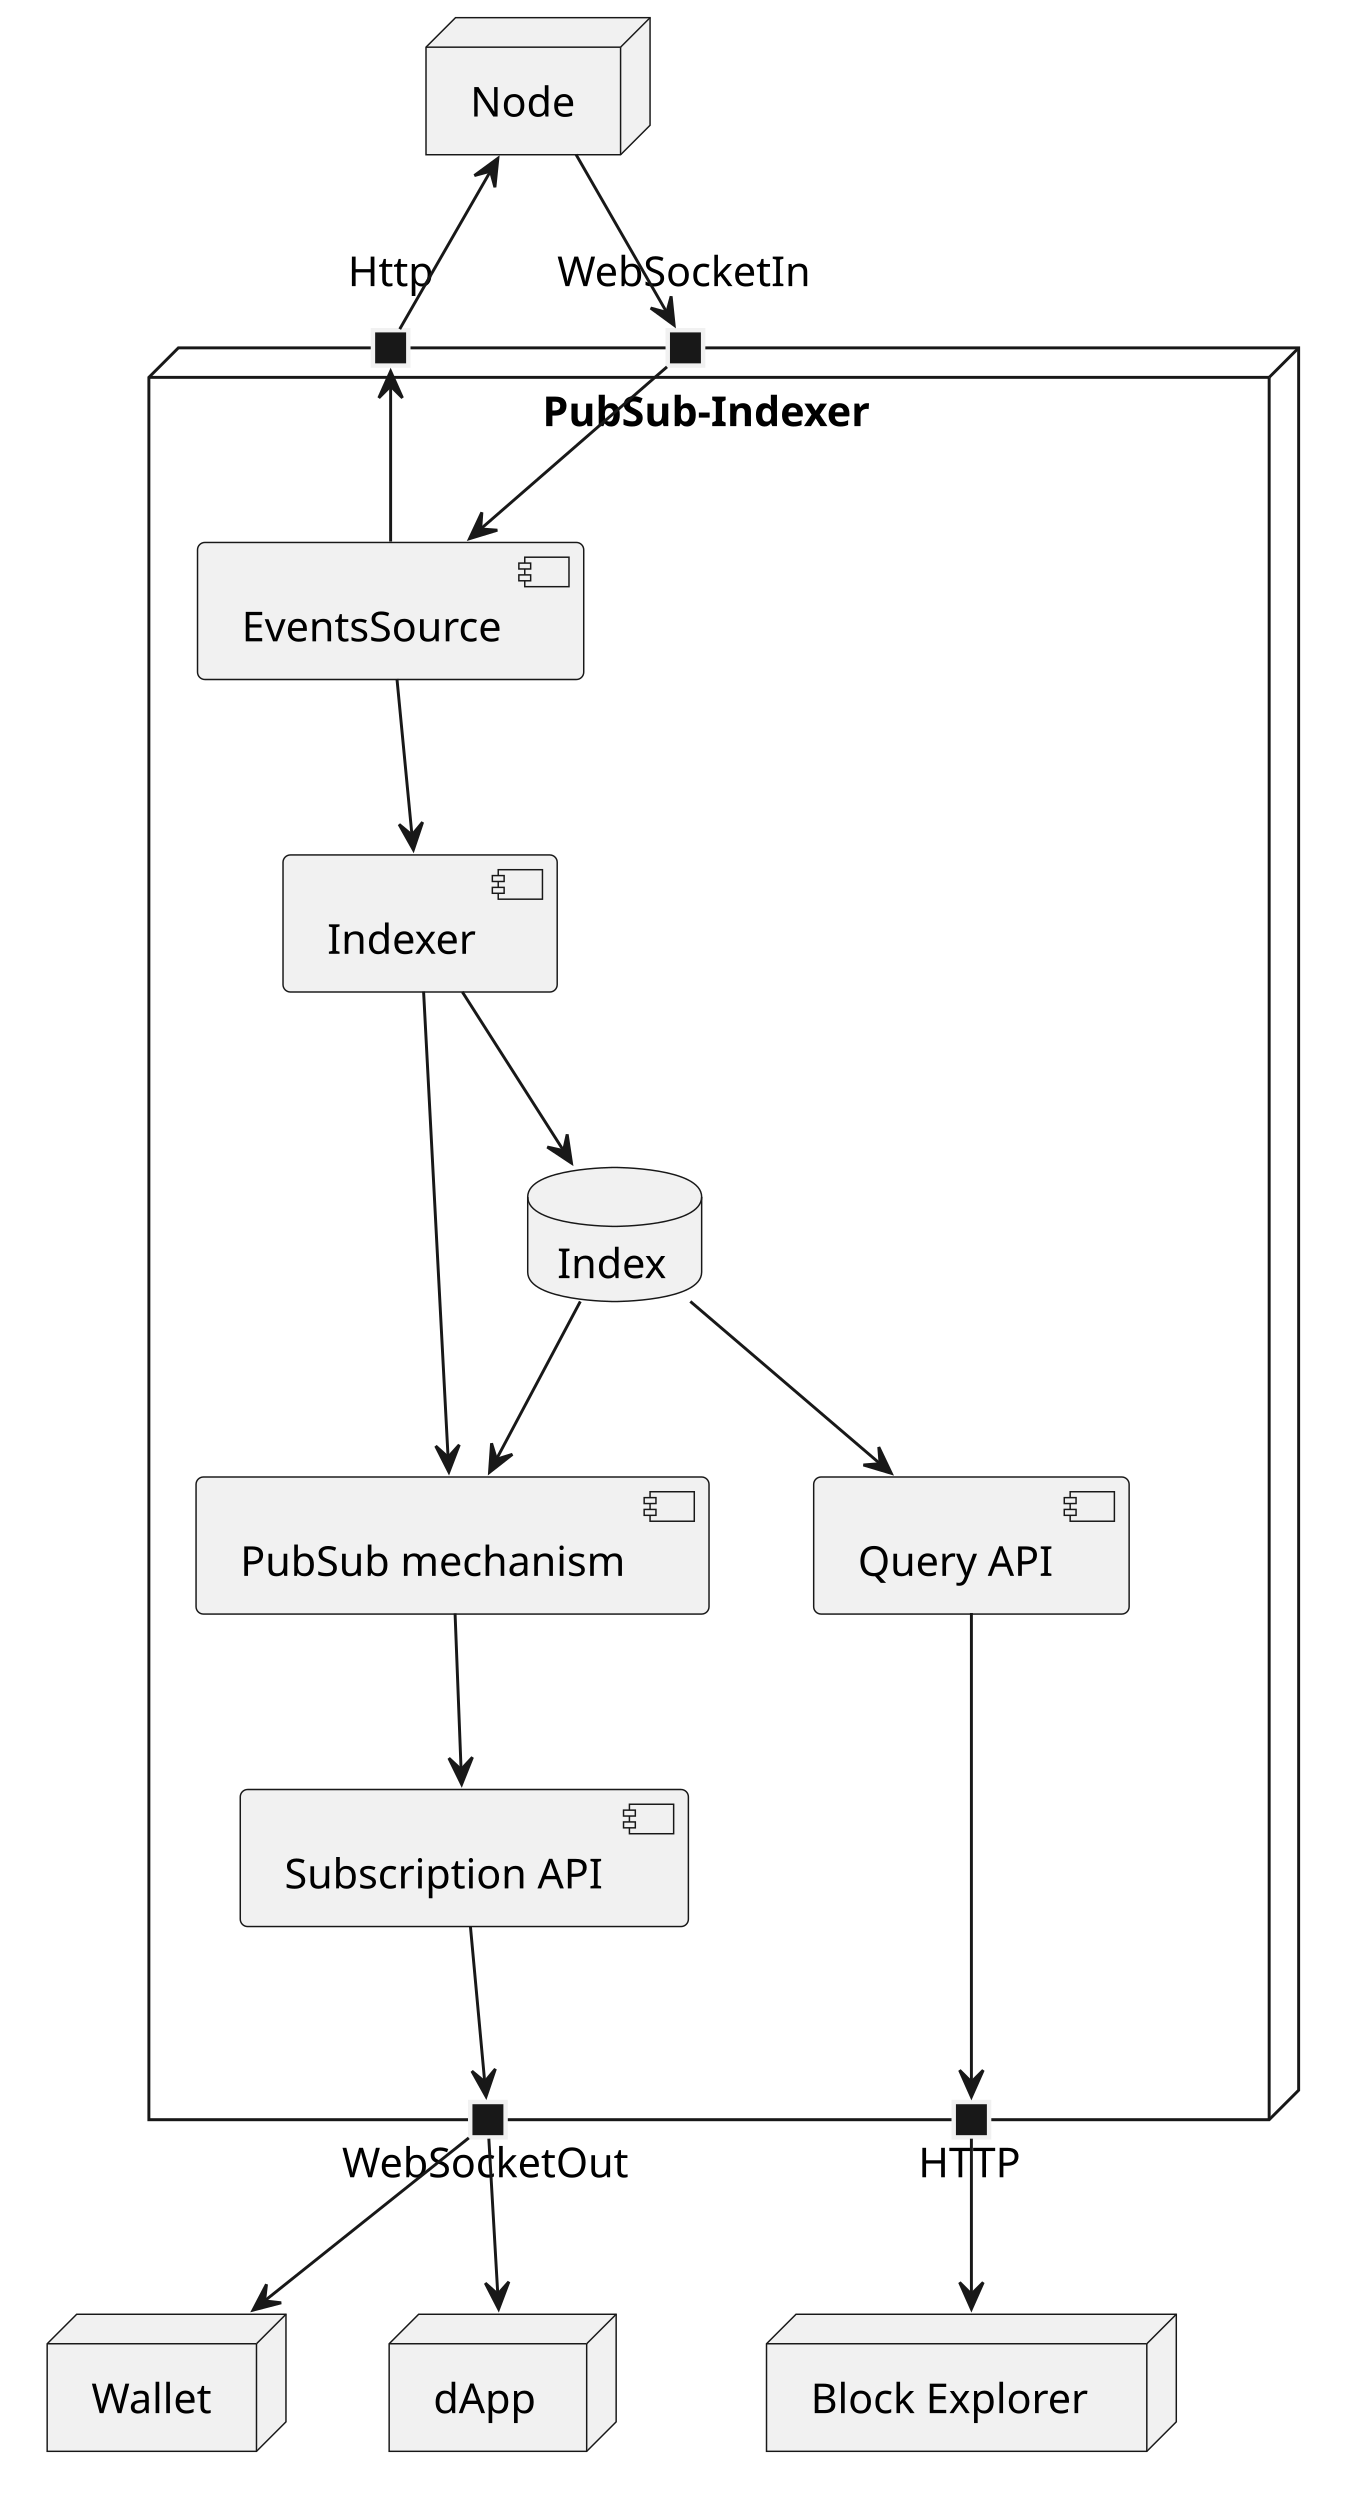
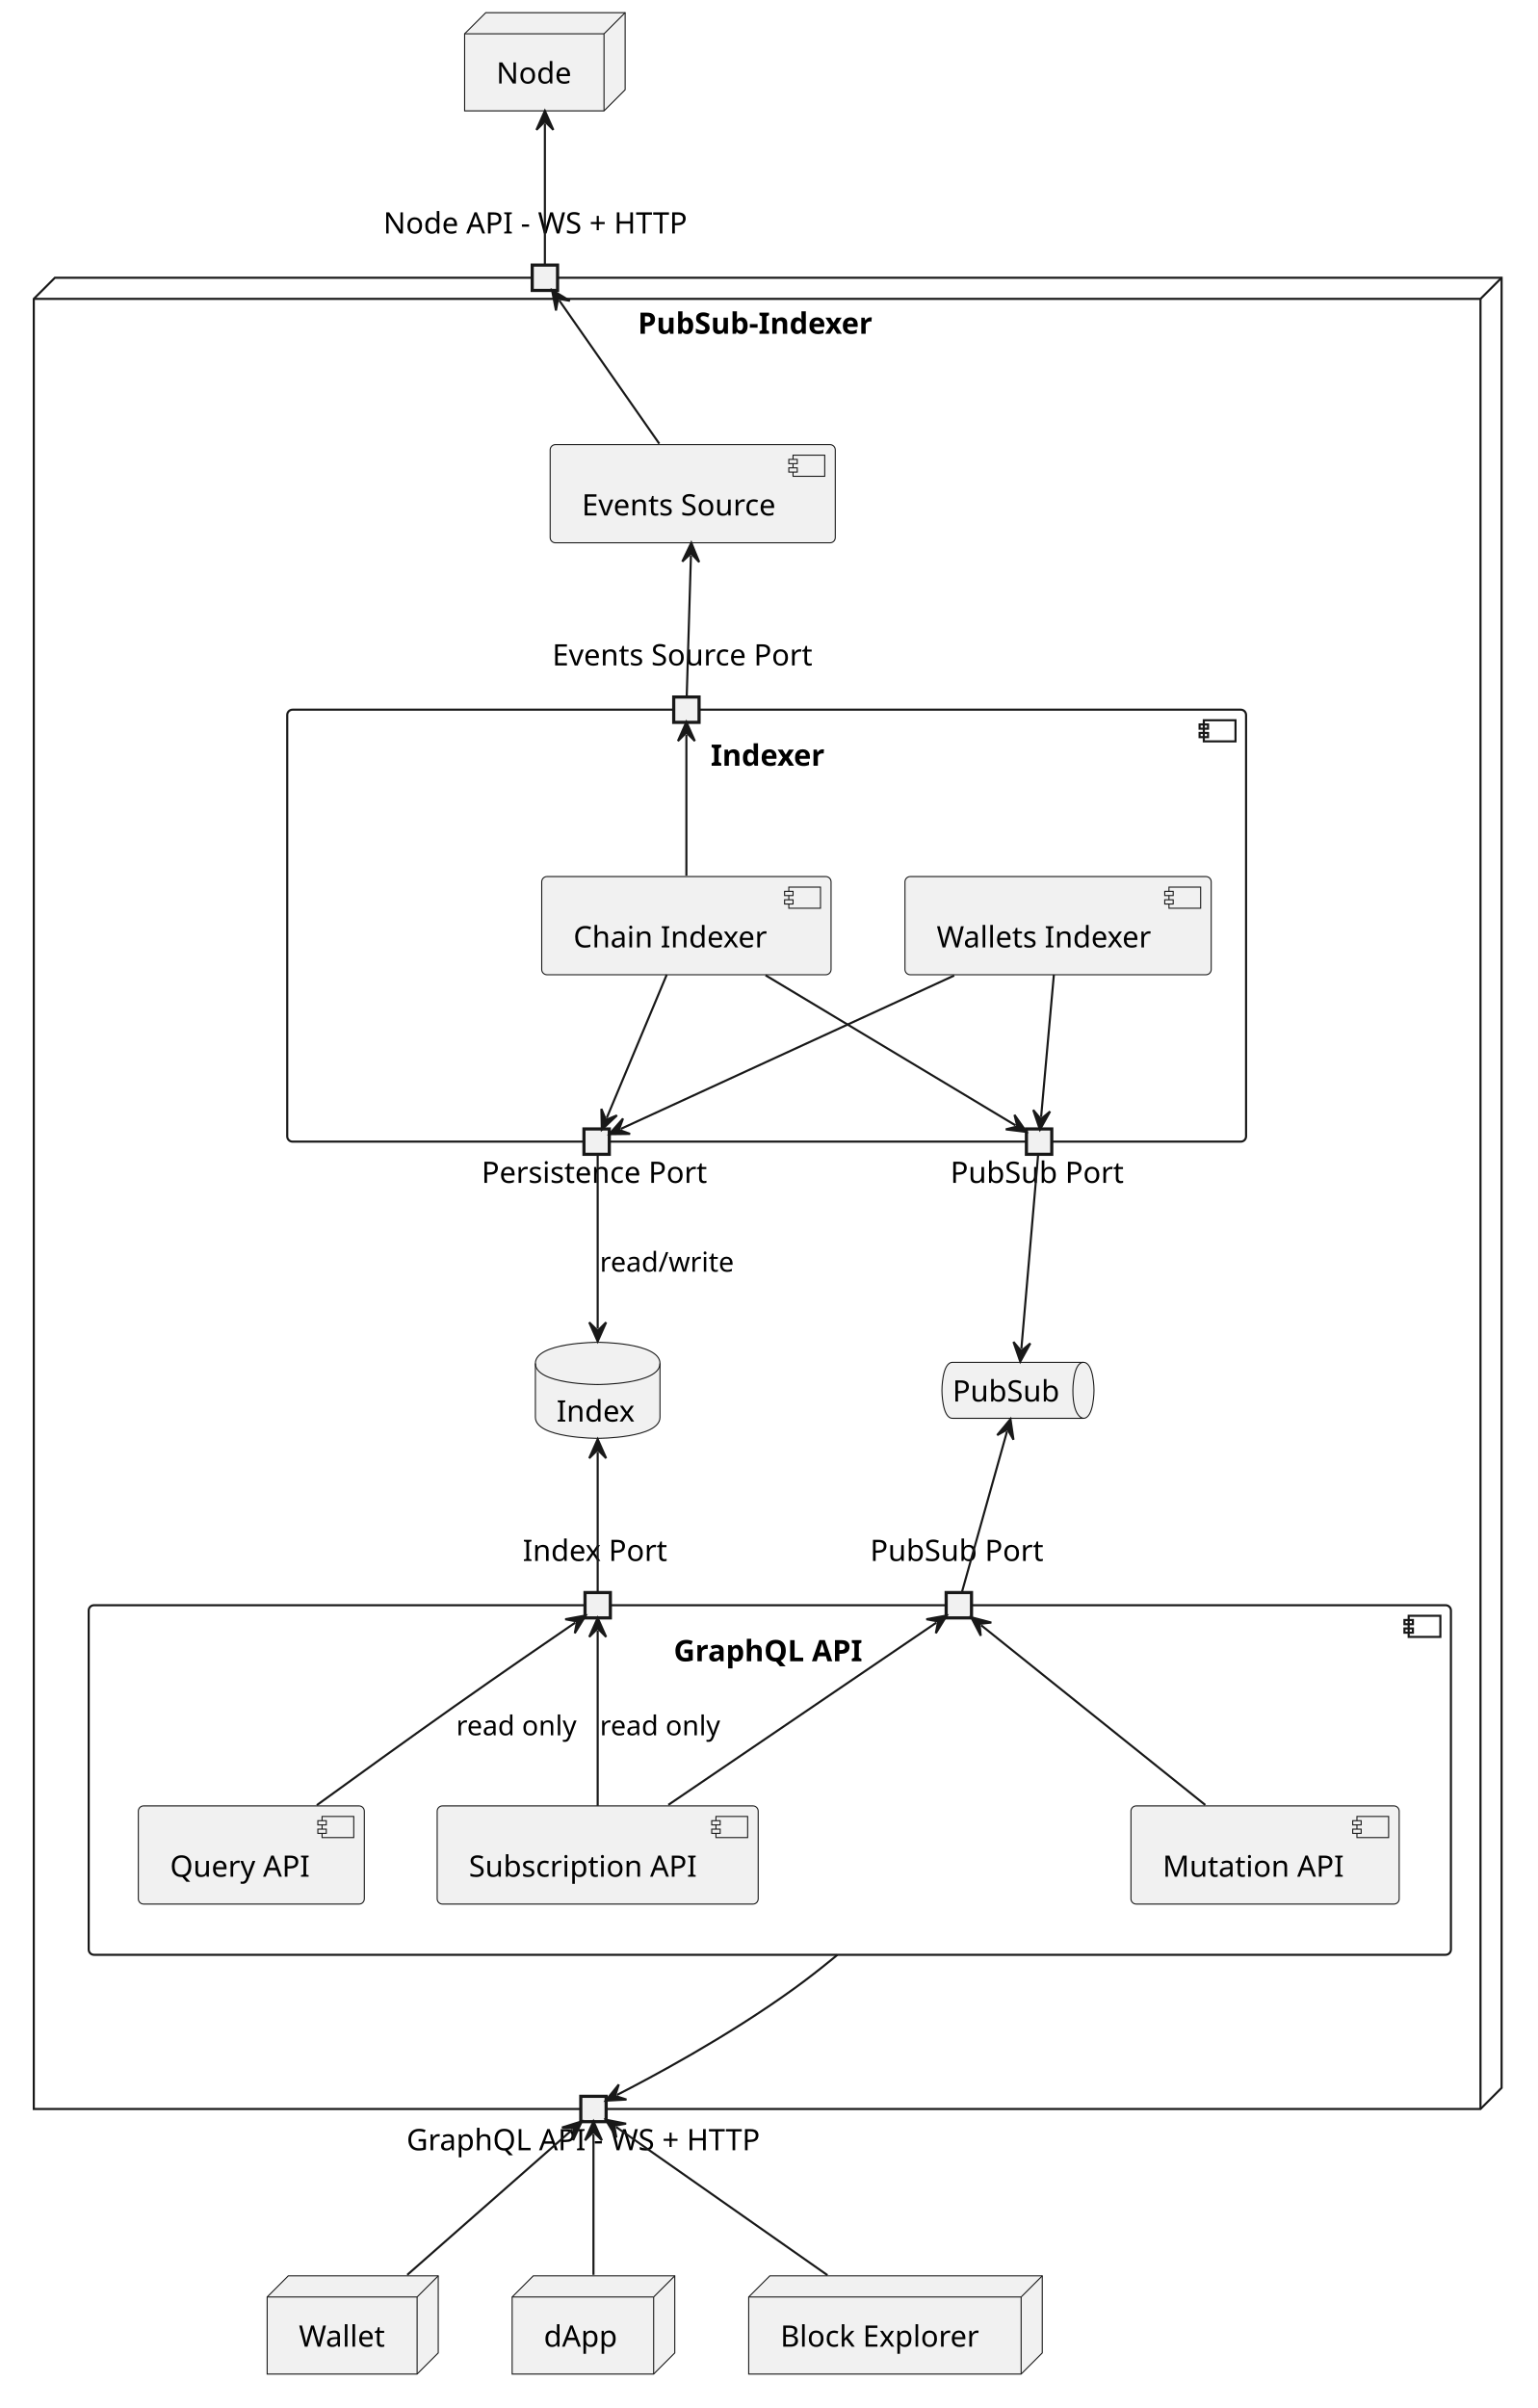
- <svg xmlns="http://www.w3.org/2000/svg" contentStyleType="text/css" height="848px" preserveAspectRatio="none" style="width:457px;height:848px;background:#FFFFFF;" version="1.1" viewBox="0 0 457 848" width="457px" zoomAndPan="magnify">
+ <svg xmlns="http://www.w3.org/2000/svg" contentStyleType="text/css" height="1140px" preserveAspectRatio="none" style="width:728px;height:1140px;background:#FFFFFF;" version="1.1" viewBox="0 0 728 1140" width="728px" zoomAndPan="magnify">
  <defs />
  <g>
    <g id="cluster_PubSub-Indexer">
-       <polygon points="50.5,128,60.5,118,440.5,118,440.5,709,430.5,719,50.5,719,50.5,128" style="stroke:#181818;stroke-width:1.0;fill:none;" />
-       <line style="stroke:#181818;stroke-width:1.0;fill:none;" x1="430.5" x2="440.5" y1="128" y2="118" />
-       <line style="stroke:#181818;stroke-width:1.0;fill:none;" x1="50.5" x2="430.5" y1="128" y2="128" />
-       <line style="stroke:#181818;stroke-width:1.0;fill:none;" x1="430.5" x2="430.5" y1="128" y2="719" />
-       <text fill="#000000" font-family="sans-serif" font-size="14" font-weight="bold" lengthAdjust="spacing" textLength="115" x="184" y="144.535">PubSub-Indexer</text>
-     </g>
-     <text fill="#000000" font-family="sans-serif" font-size="14" lengthAdjust="spacing" textLength="29" x="118" y="97.047">Http</text>
-     <rect fill="#181818" height="12" style="stroke:#F1F1F1;stroke-width:1.5;" width="12" x="126.5" y="112" />
-     <text fill="#000000" font-family="sans-serif" font-size="14" lengthAdjust="spacing" textLength="87" x="189" y="97.047">WebSocketIn</text>
-     <rect fill="#181818" height="12" style="stroke:#F1F1F1;stroke-width:1.5;" width="12" x="226.5" y="112" />
-     <text fill="#000000" font-family="sans-serif" font-size="14" lengthAdjust="spacing" textLength="99" x="116" y="738.535">WebSocketOut</text>
-     <rect fill="#181818" height="12" style="stroke:#F1F1F1;stroke-width:1.5;" width="12" x="159.5" y="713" />
-     <text fill="#000000" font-family="sans-serif" font-size="14" lengthAdjust="spacing" textLength="36" x="311.5" y="738.535">HTTP</text>
-     <rect fill="#181818" height="12" style="stroke:#F1F1F1;stroke-width:1.5;" width="12" x="323.5" y="713" />
-     <g id="elem_Index">
-       <path d="M179,406 C179,396 208.5,396 208.5,396 C208.5,396 238,396 238,406 L238,431.488 C238,441.488 208.5,441.488 208.5,441.488 C208.5,441.488 179,441.488 179,431.488 L179,406 " fill="#F1F1F1" style="stroke:#181818;stroke-width:0.5;" />
-       <path d="M179,406 C179,416 208.5,416 208.5,416 C208.5,416 238,416 238,406 " fill="none" style="stroke:#181818;stroke-width:0.5;" />
-       <text fill="#000000" font-family="sans-serif" font-size="14" lengthAdjust="spacing" textLength="39" x="189" y="433.535">Index</text>
-     </g>
-     <g id="elem_EventsSource">
-       <rect fill="#F1F1F1" height="46.488" rx="2.5" ry="2.5" style="stroke:#181818;stroke-width:0.5;" width="131" x="67" y="184" />
-       <rect fill="#F1F1F1" height="10" style="stroke:#181818;stroke-width:0.5;" width="15" x="178" y="189" />
-       <rect fill="#F1F1F1" height="2" style="stroke:#181818;stroke-width:0.5;" width="4" x="176" y="191" />
-       <rect fill="#F1F1F1" height="2" style="stroke:#181818;stroke-width:0.5;" width="4" x="176" y="195" />
-       <text fill="#000000" font-family="sans-serif" font-size="14" lengthAdjust="spacing" textLength="91" x="82" y="217.535">EventsSource</text>
-     </g>
-     <g id="elem_Indexer">
-       <rect fill="#F1F1F1" height="46.488" rx="2.5" ry="2.5" style="stroke:#181818;stroke-width:0.5;" width="93" x="96" y="290" />
-       <rect fill="#F1F1F1" height="10" style="stroke:#181818;stroke-width:0.5;" width="15" x="169" y="295" />
-       <rect fill="#F1F1F1" height="2" style="stroke:#181818;stroke-width:0.5;" width="4" x="167" y="297" />
-       <rect fill="#F1F1F1" height="2" style="stroke:#181818;stroke-width:0.5;" width="4" x="167" y="301" />
-       <text fill="#000000" font-family="sans-serif" font-size="14" lengthAdjust="spacing" textLength="53" x="111" y="323.535">Indexer</text>
-     </g>
-     <g id="elem_PubSub mechanism">
-       <rect fill="#F1F1F1" height="46.488" rx="2.5" ry="2.5" style="stroke:#181818;stroke-width:0.5;" width="174" x="66.5" y="501" />
-       <rect fill="#F1F1F1" height="10" style="stroke:#181818;stroke-width:0.5;" width="15" x="220.5" y="506" />
-       <rect fill="#F1F1F1" height="2" style="stroke:#181818;stroke-width:0.5;" width="4" x="218.5" y="508" />
-       <rect fill="#F1F1F1" height="2" style="stroke:#181818;stroke-width:0.5;" width="4" x="218.5" y="512" />
-       <text fill="#000000" font-family="sans-serif" font-size="14" lengthAdjust="spacing" textLength="134" x="81.5" y="534.535">PubSub mechanism</text>
-     </g>
-     <g id="elem_Subscription API">
-       <rect fill="#F1F1F1" height="46.488" rx="2.5" ry="2.5" style="stroke:#181818;stroke-width:0.5;" width="152" x="81.5" y="607" />
-       <rect fill="#F1F1F1" height="10" style="stroke:#181818;stroke-width:0.5;" width="15" x="213.5" y="612" />
-       <rect fill="#F1F1F1" height="2" style="stroke:#181818;stroke-width:0.5;" width="4" x="211.5" y="614" />
-       <rect fill="#F1F1F1" height="2" style="stroke:#181818;stroke-width:0.5;" width="4" x="211.5" y="618" />
-       <text fill="#000000" font-family="sans-serif" font-size="14" lengthAdjust="spacing" textLength="112" x="96.5" y="640.535">Subscription API</text>
-     </g>
-     <g id="elem_Query API">
-       <rect fill="#F1F1F1" height="46.488" rx="2.5" ry="2.5" style="stroke:#181818;stroke-width:0.5;" width="107" x="276" y="501" />
-       <rect fill="#F1F1F1" height="10" style="stroke:#181818;stroke-width:0.5;" width="15" x="363" y="506" />
-       <rect fill="#F1F1F1" height="2" style="stroke:#181818;stroke-width:0.5;" width="4" x="361" y="508" />
-       <rect fill="#F1F1F1" height="2" style="stroke:#181818;stroke-width:0.5;" width="4" x="361" y="512" />
-       <text fill="#000000" font-family="sans-serif" font-size="14" lengthAdjust="spacing" textLength="67" x="291" y="534.535">Query API</text>
-     </g>
+       <polygon fill="none" points="16,141.49,26,131.49,711,131.49,711,988.44,701,998.44,16,998.44,16,141.49" style="stroke:#181818;stroke-width:1.0;" />
+       <line style="stroke:#181818;stroke-width:1.0;" x1="701" x2="711" y1="141.49" y2="131.49" />
+       <line style="stroke:#181818;stroke-width:1.0;" x1="16" x2="701" y1="141.49" y2="141.49" />
+       <line style="stroke:#181818;stroke-width:1.0;" x1="701" x2="701" y1="141.49" y2="998.44" />
+       <text fill="#000000" font-family="sans-serif" font-size="14" font-weight="bold" lengthAdjust="spacing" textLength="115" x="302" y="158.025">PubSub-Indexer</text>
+     </g>
+     <g id="cluster_Indexer">
+       <rect fill="none" height="204.49" rx="2.5" ry="2.5" style="stroke:#181818;stroke-width:1.0;" width="454" x="136" y="335.98" />
+       <rect fill="none" height="10" style="stroke:#181818;stroke-width:1.0;" width="15" x="570" y="340.98" />
+       <rect fill="none" height="2" style="stroke:#181818;stroke-width:1.0;" width="4" x="568" y="342.98" />
+       <rect fill="none" height="2" style="stroke:#181818;stroke-width:1.0;" width="4" x="568" y="346.98" />
+       <text fill="#000000" font-family="sans-serif" font-size="14" font-weight="bold" lengthAdjust="spacing" textLength="53" x="336.5" y="362.515">Indexer</text>
+     </g>
+     <g id="cluster_graphql_api">
+       <rect fill="none" height="165.49" rx="2.5" ry="2.5" style="stroke:#181818;stroke-width:1.0;" width="645" x="42" y="759.95" />
+       <rect fill="none" height="10" style="stroke:#181818;stroke-width:1.0;" width="15" x="667" y="764.95" />
+       <rect fill="none" height="2" style="stroke:#181818;stroke-width:1.0;" width="4" x="665" y="766.95" />
+       <rect fill="none" height="2" style="stroke:#181818;stroke-width:1.0;" width="4" x="665" y="770.95" />
+       <text fill="#000000" font-family="sans-serif" font-size="14" font-weight="bold" lengthAdjust="spacing" textLength="91" x="319" y="786.485">GraphQL API</text>
+     </g>
+     <text fill="#000000" font-family="sans-serif" font-size="14" lengthAdjust="spacing" textLength="153" x="181.5" y="110.537">Node API - WS + HTTP</text>
+     <rect fill="#F1F1F1" height="12" style="stroke:#181818;stroke-width:1.5;" width="12" x="252" y="125.49" />
+     <text fill="#000000" font-family="sans-serif" font-size="14" lengthAdjust="spacing" textLength="177" x="192.5" y="1017.975">GraphQL API - WS + HTTP</text>
+     <rect fill="#F1F1F1" height="12" style="stroke:#181818;stroke-width:1.5;" width="12" x="275" y="992.44" />
+     <g id="elem_index">
+       <path d="M253.5,645.47 C253.5,635.47 283,635.47 283,635.47 C283,635.47 312.5,635.47 312.5,645.47 L312.5,670.958 C312.5,680.958 283,680.958 283,680.958 C283,680.958 253.5,680.958 253.5,670.958 L253.5,645.47 " fill="#F1F1F1" style="stroke:#181818;stroke-width:0.5;" />
+       <path d="M253.5,645.47 C253.5,655.47 283,655.47 283,655.47 C283,655.47 312.5,655.47 312.5,645.47 " fill="none" style="stroke:#181818;stroke-width:0.5;" />
+       <text fill="#000000" font-family="sans-serif" font-size="14" lengthAdjust="spacing" textLength="39" x="263.5" y="673.005">Index</text>
+     </g>
+     <g id="elem_pub_sub">
+       <path d="M451,644.97 L513,644.97 C518,644.97 518,658.214 518,658.214 C518,658.214 518,671.458 513,671.458 L451,671.458 C446,671.458 446,658.214 446,658.214 C446,658.214 446,644.97 451,644.97 " fill="#F1F1F1" style="stroke:#181818;stroke-width:0.5;" />
+       <path d="M513,644.97 C508,644.97 508,658.214 508,658.214 C508,671.458 513,671.458 513,671.458 " fill="none" style="stroke:#181818;stroke-width:0.5;" />
+       <text fill="#000000" font-family="sans-serif" font-size="14" lengthAdjust="spacing" textLength="52" x="451" y="663.505">PubSub</text>
+     </g>
+     <g id="elem_events_source">
+       <rect fill="#F1F1F1" height="46.488" rx="2.5" ry="2.5" style="stroke:#181818;stroke-width:0.5;" width="135" x="260.5" y="210.49" />
+       <rect fill="#F1F1F1" height="10" style="stroke:#181818;stroke-width:0.5;" width="15" x="375.5" y="215.49" />
+       <rect fill="#F1F1F1" height="2" style="stroke:#181818;stroke-width:0.5;" width="4" x="373.5" y="217.49" />
+       <rect fill="#F1F1F1" height="2" style="stroke:#181818;stroke-width:0.5;" width="4" x="373.5" y="221.49" />
+       <text fill="#000000" font-family="sans-serif" font-size="14" lengthAdjust="spacing" textLength="95" x="275.5" y="244.025">Events Source</text>
+     </g>
+     <g id="elem_chain_indexer">
+       <rect fill="#F1F1F1" height="46.488" rx="2.5" ry="2.5" style="stroke:#181818;stroke-width:0.5;" width="137" x="256.5" y="414.98" />
+       <rect fill="#F1F1F1" height="10" style="stroke:#181818;stroke-width:0.5;" width="15" x="373.5" y="419.98" />
+       <rect fill="#F1F1F1" height="2" style="stroke:#181818;stroke-width:0.5;" width="4" x="371.5" y="421.98" />
+       <rect fill="#F1F1F1" height="2" style="stroke:#181818;stroke-width:0.5;" width="4" x="371.5" y="425.98" />
+       <text fill="#000000" font-family="sans-serif" font-size="14" lengthAdjust="spacing" textLength="97" x="271.5" y="448.515">Chain Indexer</text>
+     </g>
+     <g id="elem_wallets_indexer">
+       <rect fill="#F1F1F1" height="46.488" rx="2.5" ry="2.5" style="stroke:#181818;stroke-width:0.5;" width="145" x="428.5" y="414.98" />
+       <rect fill="#F1F1F1" height="10" style="stroke:#181818;stroke-width:0.5;" width="15" x="553.5" y="419.98" />
+       <rect fill="#F1F1F1" height="2" style="stroke:#181818;stroke-width:0.5;" width="4" x="551.5" y="421.98" />
+       <rect fill="#F1F1F1" height="2" style="stroke:#181818;stroke-width:0.5;" width="4" x="551.5" y="425.98" />
+       <text fill="#000000" font-family="sans-serif" font-size="14" lengthAdjust="spacing" textLength="105" x="443.5" y="448.515">Wallets Indexer</text>
+     </g>
+     <text fill="#000000" font-family="sans-serif" font-size="14" lengthAdjust="spacing" textLength="127" x="261.5" y="315.027">Events Source Port</text>
+     <rect fill="#F1F1F1" height="12" style="stroke:#181818;stroke-width:1.5;" width="12" x="319" y="329.98" />
+     <text fill="#000000" font-family="sans-serif" font-size="14" lengthAdjust="spacing" textLength="84" x="450" y="560.005">PubSub Port</text>
+     <rect fill="#F1F1F1" height="12" style="stroke:#181818;stroke-width:1.5;" width="12" x="486" y="534.47" />
+     <text fill="#000000" font-family="sans-serif" font-size="14" lengthAdjust="spacing" textLength="109" x="228" y="560.005">Persistence Port</text>
+     <rect fill="#F1F1F1" height="12" style="stroke:#181818;stroke-width:1.5;" width="12" x="276.5" y="534.47" />
+     <g id="elem_mutation_api">
+       <rect fill="#F1F1F1" height="46.488" rx="2.5" ry="2.5" style="stroke:#181818;stroke-width:0.5;" width="127" x="535.5" y="854.95" />
+       <rect fill="#F1F1F1" height="10" style="stroke:#181818;stroke-width:0.5;" width="15" x="642.5" y="859.95" />
+       <rect fill="#F1F1F1" height="2" style="stroke:#181818;stroke-width:0.5;" width="4" x="640.5" y="861.95" />
+       <rect fill="#F1F1F1" height="2" style="stroke:#181818;stroke-width:0.5;" width="4" x="640.5" y="865.95" />
+       <text fill="#000000" font-family="sans-serif" font-size="14" lengthAdjust="spacing" textLength="87" x="550.5" y="888.485">Mutation API</text>
+     </g>
+     <g id="elem_query_api">
+       <rect fill="#F1F1F1" height="46.488" rx="2.5" ry="2.5" style="stroke:#181818;stroke-width:0.5;" width="107" x="65.5" y="854.95" />
+       <rect fill="#F1F1F1" height="10" style="stroke:#181818;stroke-width:0.5;" width="15" x="152.5" y="859.95" />
+       <rect fill="#F1F1F1" height="2" style="stroke:#181818;stroke-width:0.5;" width="4" x="150.5" y="861.95" />
+       <rect fill="#F1F1F1" height="2" style="stroke:#181818;stroke-width:0.5;" width="4" x="150.5" y="865.95" />
+       <text fill="#000000" font-family="sans-serif" font-size="14" lengthAdjust="spacing" textLength="67" x="80.5" y="888.485">Query API</text>
+     </g>
+     <g id="elem_subscription_api">
+       <rect fill="#F1F1F1" height="46.488" rx="2.5" ry="2.5" style="stroke:#181818;stroke-width:0.5;" width="152" x="207" y="854.95" />
+       <rect fill="#F1F1F1" height="10" style="stroke:#181818;stroke-width:0.5;" width="15" x="339" y="859.95" />
+       <rect fill="#F1F1F1" height="2" style="stroke:#181818;stroke-width:0.5;" width="4" x="337" y="861.95" />
+       <rect fill="#F1F1F1" height="2" style="stroke:#181818;stroke-width:0.5;" width="4" x="337" y="865.95" />
+       <text fill="#000000" font-family="sans-serif" font-size="14" lengthAdjust="spacing" textLength="112" x="222" y="888.485">Subscription API</text>
+     </g>
+     <text fill="#000000" font-family="sans-serif" font-size="14" lengthAdjust="spacing" textLength="71" x="247.5" y="738.997">Index Port</text>
+     <rect fill="#F1F1F1" height="12" style="stroke:#181818;stroke-width:1.5;" width="12" x="277" y="753.95" />
+     <text fill="#000000" font-family="sans-serif" font-size="14" lengthAdjust="spacing" textLength="84" x="412" y="738.997">PubSub Port</text>
+     <rect fill="#F1F1F1" height="12" style="stroke:#181818;stroke-width:1.5;" width="12" x="448" y="753.95" />
    <g id="elem_Node">
-       <polygon fill="#F1F1F1" points="144.5,16,154.5,6,220.5,6,220.5,42.488,210.5,52.488,144.5,52.488,144.5,16" style="stroke:#181818;stroke-width:0.5;" />
-       <line style="stroke:#181818;stroke-width:0.5;" x1="210.5" x2="220.5" y1="16" y2="6" />
-       <line style="stroke:#181818;stroke-width:0.5;" x1="144.5" x2="210.5" y1="16" y2="16" />
-       <line style="stroke:#181818;stroke-width:0.5;" x1="210.5" x2="210.5" y1="16" y2="52.488" />
-       <text fill="#000000" font-family="sans-serif" font-size="14" lengthAdjust="spacing" textLength="36" x="159.5" y="39.535">Node</text>
+       <polygon fill="#F1F1F1" points="220,16,230,6,296,6,296,42.488,286,52.488,220,52.488,220,16" style="stroke:#181818;stroke-width:0.5;" />
+       <line style="stroke:#181818;stroke-width:0.5;" x1="286" x2="296" y1="16" y2="6" />
+       <line style="stroke:#181818;stroke-width:0.5;" x1="220" x2="286" y1="16" y2="16" />
+       <line style="stroke:#181818;stroke-width:0.5;" x1="286" x2="286" y1="16" y2="52.488" />
+       <text fill="#000000" font-family="sans-serif" font-size="14" lengthAdjust="spacing" textLength="36" x="235" y="39.535">Node</text>
    </g>
    <g id="elem_Wallet">
-       <polygon fill="#F1F1F1" points="16,795,26,785,97,785,97,821.488,87,831.488,16,831.488,16,795" style="stroke:#181818;stroke-width:0.5;" />
-       <line style="stroke:#181818;stroke-width:0.5;" x1="87" x2="97" y1="795" y2="785" />
-       <line style="stroke:#181818;stroke-width:0.5;" x1="16" x2="87" y1="795" y2="795" />
-       <line style="stroke:#181818;stroke-width:0.5;" x1="87" x2="87" y1="795" y2="831.488" />
-       <text fill="#000000" font-family="sans-serif" font-size="14" lengthAdjust="spacing" textLength="41" x="31" y="818.535">Wallet</text>
+       <polygon fill="#F1F1F1" points="126.5,1087.44,136.5,1077.44,207.5,1077.44,207.5,1113.928,197.5,1123.928,126.5,1123.928,126.5,1087.44" style="stroke:#181818;stroke-width:0.5;" />
+       <line style="stroke:#181818;stroke-width:0.5;" x1="197.5" x2="207.5" y1="1087.44" y2="1077.44" />
+       <line style="stroke:#181818;stroke-width:0.5;" x1="126.5" x2="197.5" y1="1087.44" y2="1087.44" />
+       <line style="stroke:#181818;stroke-width:0.5;" x1="197.5" x2="197.5" y1="1087.44" y2="1123.928" />
+       <text fill="#000000" font-family="sans-serif" font-size="14" lengthAdjust="spacing" textLength="41" x="141.5" y="1110.975">Wallet</text>
    </g>
    <g id="elem_dApp">
-       <polygon fill="#F1F1F1" points="132,795,142,785,209,785,209,821.488,199,831.488,132,831.488,132,795" style="stroke:#181818;stroke-width:0.5;" />
-       <line style="stroke:#181818;stroke-width:0.5;" x1="199" x2="209" y1="795" y2="785" />
-       <line style="stroke:#181818;stroke-width:0.5;" x1="132" x2="199" y1="795" y2="795" />
-       <line style="stroke:#181818;stroke-width:0.5;" x1="199" x2="199" y1="795" y2="831.488" />
-       <text fill="#000000" font-family="sans-serif" font-size="14" lengthAdjust="spacing" textLength="37" x="147" y="818.535">dApp</text>
+       <polygon fill="#F1F1F1" points="242.5,1087.44,252.5,1077.44,319.5,1077.44,319.5,1113.928,309.5,1123.928,242.5,1123.928,242.5,1087.44" style="stroke:#181818;stroke-width:0.5;" />
+       <line style="stroke:#181818;stroke-width:0.5;" x1="309.5" x2="319.5" y1="1087.44" y2="1077.44" />
+       <line style="stroke:#181818;stroke-width:0.5;" x1="242.5" x2="309.5" y1="1087.44" y2="1087.44" />
+       <line style="stroke:#181818;stroke-width:0.5;" x1="309.5" x2="309.5" y1="1087.44" y2="1123.928" />
+       <text fill="#000000" font-family="sans-serif" font-size="14" lengthAdjust="spacing" textLength="37" x="257.5" y="1110.975">dApp</text>
    </g>
    <g id="elem_explorer">
-       <polygon fill="#F1F1F1" points="260,795,270,785,399,785,399,821.488,389,831.488,260,831.488,260,795" style="stroke:#181818;stroke-width:0.5;" />
-       <line style="stroke:#181818;stroke-width:0.5;" x1="389" x2="399" y1="795" y2="785" />
-       <line style="stroke:#181818;stroke-width:0.5;" x1="260" x2="389" y1="795" y2="795" />
-       <line style="stroke:#181818;stroke-width:0.5;" x1="389" x2="389" y1="795" y2="831.488" />
-       <text fill="#000000" font-family="sans-serif" font-size="14" lengthAdjust="spacing" textLength="99" x="275" y="818.535">Block Explorer</text>
-     </g>
-     <g id="link_EventsSource_Http">
-       <path d="M132.5,183.7 C132.5,166.75 132.5,144.11 132.5,130.6 " fill="none" id="EventsSource-to-Http" style="stroke:#181818;stroke-width:1.0;" />
-       <polygon fill="#181818" points="132.5,125.96,128.5,134.96,132.5,130.96,136.5,134.96,132.5,125.96" style="stroke:#181818;stroke-width:1.0;" />
-     </g>
-     <g id="link_WebSocketIn_EventsSource">
-       <path d="M226.24,124.44 C213.79,135.28 185.17,160.18 162.8,179.64 " fill="none" id="WebSocketIn-to-EventsSource" style="stroke:#181818;stroke-width:1.0;" />
-       <polygon fill="#181818" points="159.27,182.71,168.69,179.834,163.047,179.434,163.448,173.791,159.27,182.71" style="stroke:#181818;stroke-width:1.0;" />
-     </g>
-     <g id="link_EventsSource_Indexer">
-       <path d="M134.65,230.31 C136.13,245.8 138.13,266.58 139.74,283.3 " fill="none" id="EventsSource-to-Indexer" style="stroke:#181818;stroke-width:1.0;" />
-       <polygon fill="#181818" points="140.21,288.22,143.345,278.883,139.739,283.242,135.381,279.637,140.21,288.22" style="stroke:#181818;stroke-width:1.0;" />
-     </g>
-     <g id="link_Indexer_Index">
-       <path d="M156.82,336.46 C166.99,352.41 180.69,373.89 191.43,390.73 " fill="none" id="Indexer-to-Index" style="stroke:#181818;stroke-width:1.0;" />
-       <polygon fill="#181818" points="193.85,394.52,192.386,384.781,191.163,390.303,185.64,389.08,193.85,394.52" style="stroke:#181818;stroke-width:1.0;" />
-     </g>
-     <g id="link_Indexer_PubSub mechanism">
-       <path d="M143.68,336.37 C145.69,374.55 149.78,452.26 151.99,494.35 " fill="none" id="Indexer-to-PubSub mechanism" style="stroke:#181818;stroke-width:1.0;" />
-       <polygon fill="#181818" points="152.25,499.28,155.782,490.086,151.993,494.287,147.793,490.497,152.25,499.28" style="stroke:#181818;stroke-width:1.0;" />
-     </g>
-     <g id="link_Subscription API_WebSocketOut">
-       <path d="M159.56,653.4 C161.12,670.38 163.2,693.02 164.44,706.49 " fill="none" id="Subscription API-to-WebSocketOut" style="stroke:#181818;stroke-width:1.0;" />
-       <polygon fill="#181818" points="164.87,711.12,168.029,701.792,164.412,706.141,160.063,702.524,164.87,711.12" style="stroke:#181818;stroke-width:1.0;" />
-     </g>
-     <g id="link_Index_PubSub mechanism">
-       <path d="M196.84,441.45 C188.51,457.12 177.24,478.33 168.28,495.19 " fill="none" id="Index-to-PubSub mechanism" style="stroke:#181818;stroke-width:1.0;" />
-       <polygon fill="#181818" points="166.05,499.39,173.803,493.315,168.394,494.974,166.736,489.565,166.05,499.39" style="stroke:#181818;stroke-width:1.0;" />
-     </g>
-     <g id="link_PubSub mechanism_Subscription API">
-       <path d="M154.36,547.31 C154.95,562.8 155.75,583.58 156.4,600.3 " fill="none" id="PubSub mechanism-to-Subscription API" style="stroke:#181818;stroke-width:1.0;" />
-       <polygon fill="#181818" points="156.59,605.21,160.253,596.068,156.404,600.213,152.259,596.365,156.59,605.21" style="stroke:#181818;stroke-width:1.0;" />
-     </g>
-     <g id="link_Index_Query API">
-       <path d="M234.16,441.45 C252.96,457.53 278.57,479.44 298.52,496.5 " fill="none" id="Index-to-Query API" style="stroke:#181818;stroke-width:1.0;" />
-       <polygon fill="#181818" points="302.31,499.74,298.08,490.846,298.514,496.486,292.873,496.92,302.31,499.74" style="stroke:#181818;stroke-width:1.0;" />
-     </g>
-     <g id="link_Query API_HTTP">
-       <path d="M329.5,547.14 C329.5,588.21 329.5,674.86 329.5,706.29 " fill="none" id="Query API-to-HTTP" style="stroke:#181818;stroke-width:1.0;" />
-       <polygon fill="#181818" points="329.5,711.22,333.5,702.22,329.5,706.22,325.5,702.22,329.5,711.22" style="stroke:#181818;stroke-width:1.0;" />
-     </g>
-     <g id="link_Node_WebSocketIn">
-       <path d="M195.38,52.4 C205.31,69.69 218.62,92.85 226.31,106.22 " fill="none" id="Node-to-WebSocketIn" style="stroke:#181818;stroke-width:1.0;" />
-       <polygon fill="#181818" points="228.66,110.31,227.647,100.513,226.17,105.974,220.709,104.497,228.66,110.31" style="stroke:#181818;stroke-width:1.0;" />
-     </g>
-     <g id="link_Http_Node">
-       <path d="M135.59,111.63 C141.65,101.07 155.49,76.99 166.58,57.7 " fill="none" id="Http-to-Node" style="stroke:#181818;stroke-width:1.0;" />
-       <polygon fill="#181818" points="168.87,53.72,160.928,59.544,166.386,58.059,167.871,63.518,168.87,53.72" style="stroke:#181818;stroke-width:1.0;" />
-     </g>
-     <g id="link_WebSocketOut_Wallet">
-       <path d="M159.01,725.18 C145.6,735.88 114.06,761.06 89.48,780.68 " fill="none" id="WebSocketOut-to-Wallet" style="stroke:#181818;stroke-width:1.0;" />
-       <polygon fill="#181818" points="85.84,783.58,95.373,781.107,89.753,780.467,90.392,774.846,85.84,783.58" style="stroke:#181818;stroke-width:1.0;" />
-     </g>
-     <g id="link_WebSocketOut_dApp">
-       <path d="M165.81,725.44 C166.41,735.87 167.76,759.33 168.86,778.42 " fill="none" id="WebSocketOut-to-dApp" style="stroke:#181818;stroke-width:1.0;" />
-       <polygon fill="#181818" points="169.13,783.19,172.608,773.976,168.844,778.198,164.622,774.434,169.13,783.19" style="stroke:#181818;stroke-width:1.0;" />
-     </g>
-     <g id="link_HTTP_explorer">
-       <path d="M329.5,725.44 C329.5,735.87 329.5,759.33 329.5,778.42 " fill="none" id="HTTP-to-explorer" style="stroke:#181818;stroke-width:1.0;" />
-       <polygon fill="#181818" points="329.5,783.19,333.5,774.19,329.5,778.19,325.5,774.19,329.5,783.19" style="stroke:#181818;stroke-width:1.0;" />
+       <polygon fill="#F1F1F1" points="354.5,1087.44,364.5,1077.44,493.5,1077.44,493.5,1113.928,483.5,1123.928,354.5,1123.928,354.5,1087.44" style="stroke:#181818;stroke-width:0.5;" />
+       <line style="stroke:#181818;stroke-width:0.5;" x1="483.5" x2="493.5" y1="1087.44" y2="1077.44" />
+       <line style="stroke:#181818;stroke-width:0.5;" x1="354.5" x2="483.5" y1="1087.44" y2="1087.44" />
+       <line style="stroke:#181818;stroke-width:0.5;" x1="483.5" x2="483.5" y1="1087.44" y2="1123.928" />
+       <text fill="#000000" font-family="sans-serif" font-size="14" lengthAdjust="spacing" textLength="99" x="369.5" y="1110.975">Block Explorer</text>
+     </g>
+     <g id="link_chain_indexer_events_source_indexer_port">
+       <path d="M325,414.52 C325,390.62 325,360.72 325,347.81 " fill="none" id="chain_indexer-to-events_source_indexer_port" style="stroke:#181818;stroke-width:1.0;" />
+       <polygon fill="#181818" points="325,341.81,321,350.81,325,346.81,329,350.81,325,341.81" style="stroke:#181818;stroke-width:1.0;" />
+     </g>
+     <g id="link_chain_indexer_pub_sub_indexer_port">
+       <path d="M362.48,461.72 C403.64,486.42 461.346,521.062 480.866,532.782 " fill="none" id="chain_indexer-to-pub_sub_indexer_port" style="stroke:#181818;stroke-width:1.0;" />
+       <polygon fill="#181818" points="486.01,535.87,480.353,527.808,481.723,533.296,476.235,534.667,486.01,535.87" style="stroke:#181818;stroke-width:1.0;" />
+     </g>
+     <g id="link_wallets_indexer_pub_sub_indexer_port">
+       <path d="M499,461.47 C496.85,485.46 494.105,515.984 492.955,528.824 " fill="none" id="wallets_indexer-to-pub_sub_indexer_port" style="stroke:#181818;stroke-width:1.0;" />
+       <polygon fill="#181818" points="492.42,534.8,497.207,526.193,492.866,529.82,489.239,525.479,492.42,534.8" style="stroke:#181818;stroke-width:1.0;" />
+     </g>
+     <g id="link_chain_indexer_persistence_indexer_port">
+       <path d="M315.68,461.47 C305.63,485.46 292.659,516.426 287.279,529.266 " fill="none" id="chain_indexer-to-persistence_indexer_port" style="stroke:#181818;stroke-width:1.0;" />
+       <polygon fill="#181818" points="284.96,534.8,292.127,528.045,286.892,530.188,284.749,524.953,284.96,534.8" style="stroke:#181818;stroke-width:1.0;" />
+     </g>
+     <g id="link_wallets_indexer_persistence_indexer_port">
+       <path d="M451.8,461.84 C396.3,487.37 316.271,524.163 293.941,534.433 " fill="none" id="wallets_indexer-to-persistence_indexer_port" style="stroke:#181818;stroke-width:1.0;" />
+       <polygon fill="#181818" points="288.49,536.94,298.338,536.813,293.033,534.851,294.995,529.545,288.49,536.94" style="stroke:#181818;stroke-width:1.0;" />
+     </g>
+     <g id="link_index_graphql_port_query_api">
+       <path d="M272.375,768.194 C260.675,776.184 237.98,791.73 215,807.95 C193.18,823.36 168.76,840.98 150.02,854.59 " fill="none" id="index_graphql_port-backto-query_api" style="stroke:#181818;stroke-width:1.0;" />
+       <polygon fill="#181818" points="277.33,764.81,267.642,766.582,273.201,767.63,272.154,773.189,277.33,764.81" style="stroke:#181818;stroke-width:1.0;" />
+       <text fill="#000000" font-family="sans-serif" font-size="13" lengthAdjust="spacing" textLength="58" x="216" y="821.518">read only</text>
+     </g>
+     <g id="link_pub_sub_graphql_port_subscription_api">
+       <path d="M443.349,768.194 C423.128,781.944 358.62,825.79 316.45,854.46 " fill="none" id="pub_sub_graphql_port-backto-subscription_api" style="stroke:#181818;stroke-width:1.0;" />
+       <polygon fill="#181818" points="448.31,764.82,438.618,766.573,444.175,767.632,443.117,773.189,448.31,764.82" style="stroke:#181818;stroke-width:1.0;" />
+     </g>
+     <g id="link_index_graphql_port_subscription_api">
+       <path d="M283,771.95 C283,787.07 283,827.03 283,854.92 " fill="none" id="index_graphql_port-backto-subscription_api" style="stroke:#181818;stroke-width:1.0;" />
+       <polygon fill="#181818" points="283,765.95,279,774.95,283,770.95,287,774.95,283,765.95" style="stroke:#181818;stroke-width:1.0;" />
+       <text fill="#000000" font-family="sans-serif" font-size="13" lengthAdjust="spacing" textLength="58" x="284" y="821.518">read only</text>
+     </g>
+     <g id="link_pub_sub_graphql_port_mutation_api">
+       <path d="M464.542,769.403 C482.932,784.143 535.62,826.39 570.69,854.5 " fill="none" id="pub_sub_graphql_port-backto-mutation_api" style="stroke:#181818;stroke-width:1.0;" />
+       <polygon fill="#181818" points="459.86,765.65,464.381,774.4,463.761,768.777,469.384,768.158,459.86,765.65" style="stroke:#181818;stroke-width:1.0;" />
+     </g>
+     <g id="link_node_api_events_source">
+       <path d="M264.814,142.24 C273.824,155.15 295.46,186.13 312.15,210.03 " fill="none" id="node_api-backto-events_source" style="stroke:#181818;stroke-width:1.0;" />
+       <polygon fill="#181818" points="261.38,137.32,263.251,146.99,264.242,141.42,269.811,142.411,261.38,137.32" style="stroke:#181818;stroke-width:1.0;" />
+     </g>
+     <g id="link_events_source_events_source_indexer_port">
+       <path d="M327.153,262.977 C326.443,286.977 325.52,317.47 325.14,330.31 " fill="none" id="events_source-backto-events_source_indexer_port" style="stroke:#181818;stroke-width:1.0;" />
+       <polygon fill="#181818" points="327.33,256.98,323.066,265.858,327.182,261.978,331.062,266.094,327.33,256.98" style="stroke:#181818;stroke-width:1.0;" />
+     </g>
+     <g id="link_persistence_indexer_port_index">
+       <path d="M283,546.44 C283,561.5 283,601.26 283,629.03 " fill="none" id="persistence_indexer_port-to-index" style="stroke:#181818;stroke-width:1.0;" />
+       <polygon fill="#181818" points="283,635.03,287,626.03,283,630.03,279,626.03,283,635.03" style="stroke:#181818;stroke-width:1.0;" />
+       <text fill="#000000" font-family="sans-serif" font-size="13" lengthAdjust="spacing" textLength="65" x="284" y="602.038">read/write</text>
+     </g>
+     <g id="link_pub_sub_indexer_port_pub_sub">
+       <path d="M491.57,546.44 C490.1,563.4 485.786,613.342 483.606,638.622 " fill="none" id="pub_sub_indexer_port-to-pub_sub" style="stroke:#181818;stroke-width:1.0;" />
+       <polygon fill="#181818" points="483.09,644.6,487.848,635.977,483.52,639.619,479.878,635.29,483.09,644.6" style="stroke:#181818;stroke-width:1.0;" />
+     </g>
+     <g id="link_index_index_graphql_port">
+       <path d="M283,687.35 C283,711.22 283,741.53 283,754.31 " fill="none" id="index-backto-index_graphql_port" style="stroke:#181818;stroke-width:1.0;" />
+       <polygon fill="#181818" points="283,681.35,279,690.35,283,686.35,287,690.35,283,681.35" style="stroke:#181818;stroke-width:1.0;" />
+     </g>
+     <g id="link_pub_sub_pub_sub_graphql_port">
+       <path d="M476.829,677.617 C470.589,699.847 459.54,739.22 455.37,754.09 " fill="none" id="pub_sub-backto-pub_sub_graphql_port" style="stroke:#181818;stroke-width:1.0;" />
+       <polygon fill="#181818" points="478.45,671.84,472.166,679.424,477.099,676.654,479.869,681.586,478.45,671.84" style="stroke:#181818;stroke-width:1.0;" />
+     </g>
+     <g id="link_graphql_api_graphql_api_port">
+       <path d="M396.493,925.482 C396.401,925.558 396.308,925.635 396.216,925.711 C395.477,926.321 394.736,926.93 393.993,927.537 C388.048,932.391 381.978,937.117 376,941.44 C344.04,964.56 307.341,983.996 292.141,991.776 " fill="none" id="graphql_api-to-graphql_api_port" style="stroke:#181818;stroke-width:1.0;" />
+       <polygon fill="#181818" points="286.8,994.51,296.634,993.97,291.251,992.232,292.989,986.849,286.8,994.51" style="stroke:#181818;stroke-width:1.0;" />
+     </g>
+     <g id="link_Node_node_api">
+       <path d="M258,58.49 C258,82.49 258,112.98 258,125.82 " fill="none" id="Node-backto-node_api" style="stroke:#181818;stroke-width:1.0;" />
+       <polygon fill="#181818" points="258,52.49,254,61.49,258,57.49,262,61.49,258,52.49" style="stroke:#181818;stroke-width:1.0;" />
+     </g>
+     <g id="link_graphql_api_port_Wallet">
+       <path d="M270.993,1008.241 C256.313,1021.141 219.99,1053.09 192.82,1076.98 " fill="none" id="graphql_api_port-backto-Wallet" style="stroke:#181818;stroke-width:1.0;" />
+       <polygon fill="#181818" points="275.5,1004.28,266.099,1007.216,271.744,1007.581,271.38,1013.226,275.5,1004.28" style="stroke:#181818;stroke-width:1.0;" />
+     </g>
+     <g id="link_graphql_api_port_dApp">
+       <path d="M281,1010.28 C281,1023.18 281,1053.09 281,1076.98 " fill="none" id="graphql_api_port-backto-dApp" style="stroke:#181818;stroke-width:1.0;" />
+       <polygon fill="#181818" points="281,1004.28,277,1013.28,281,1009.28,285,1013.28,281,1004.28" style="stroke:#181818;stroke-width:1.0;" />
+     </g>
+     <g id="link_graphql_api_port_explorer">
+       <path d="M291.694,1006.943 C309.094,1019.133 356.99,1052.71 391.79,1077.11 " fill="none" id="graphql_api_port-backto-explorer" style="stroke:#181818;stroke-width:1.0;" />
+       <polygon fill="#181818" points="286.78,1003.5,291.856,1011.94,290.875,1006.369,296.446,1005.388,286.78,1003.5" style="stroke:#181818;stroke-width:1.0;" />
    </g>
  </g>
</svg>
